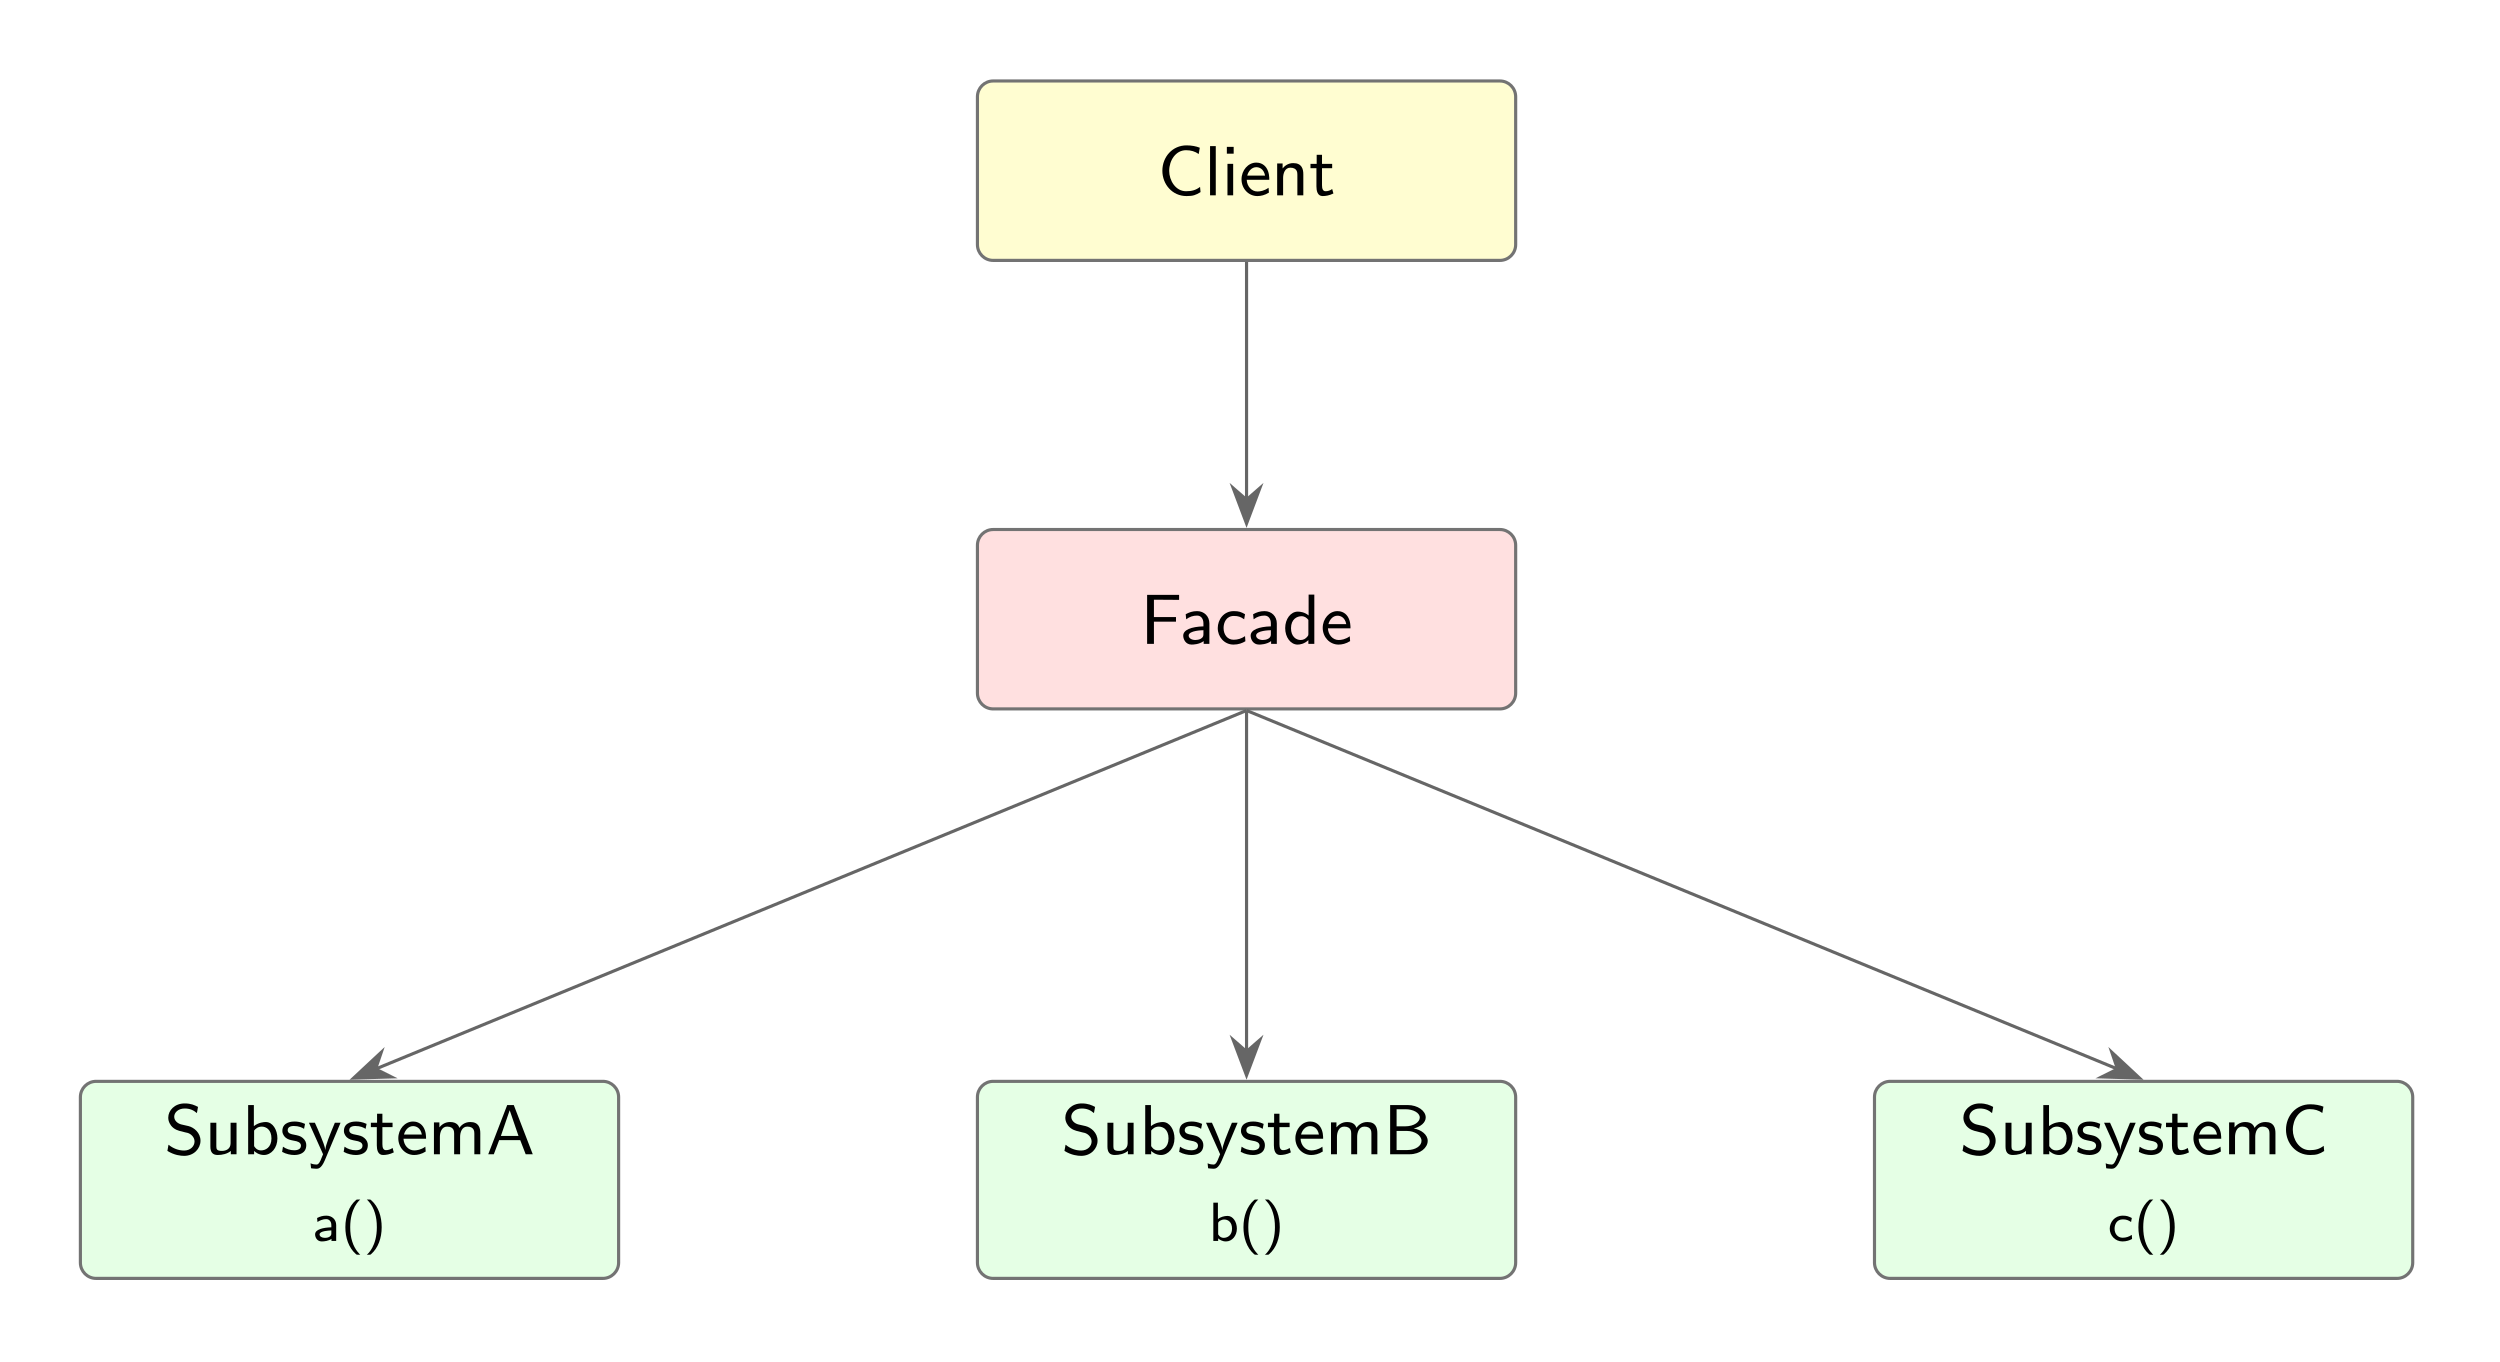
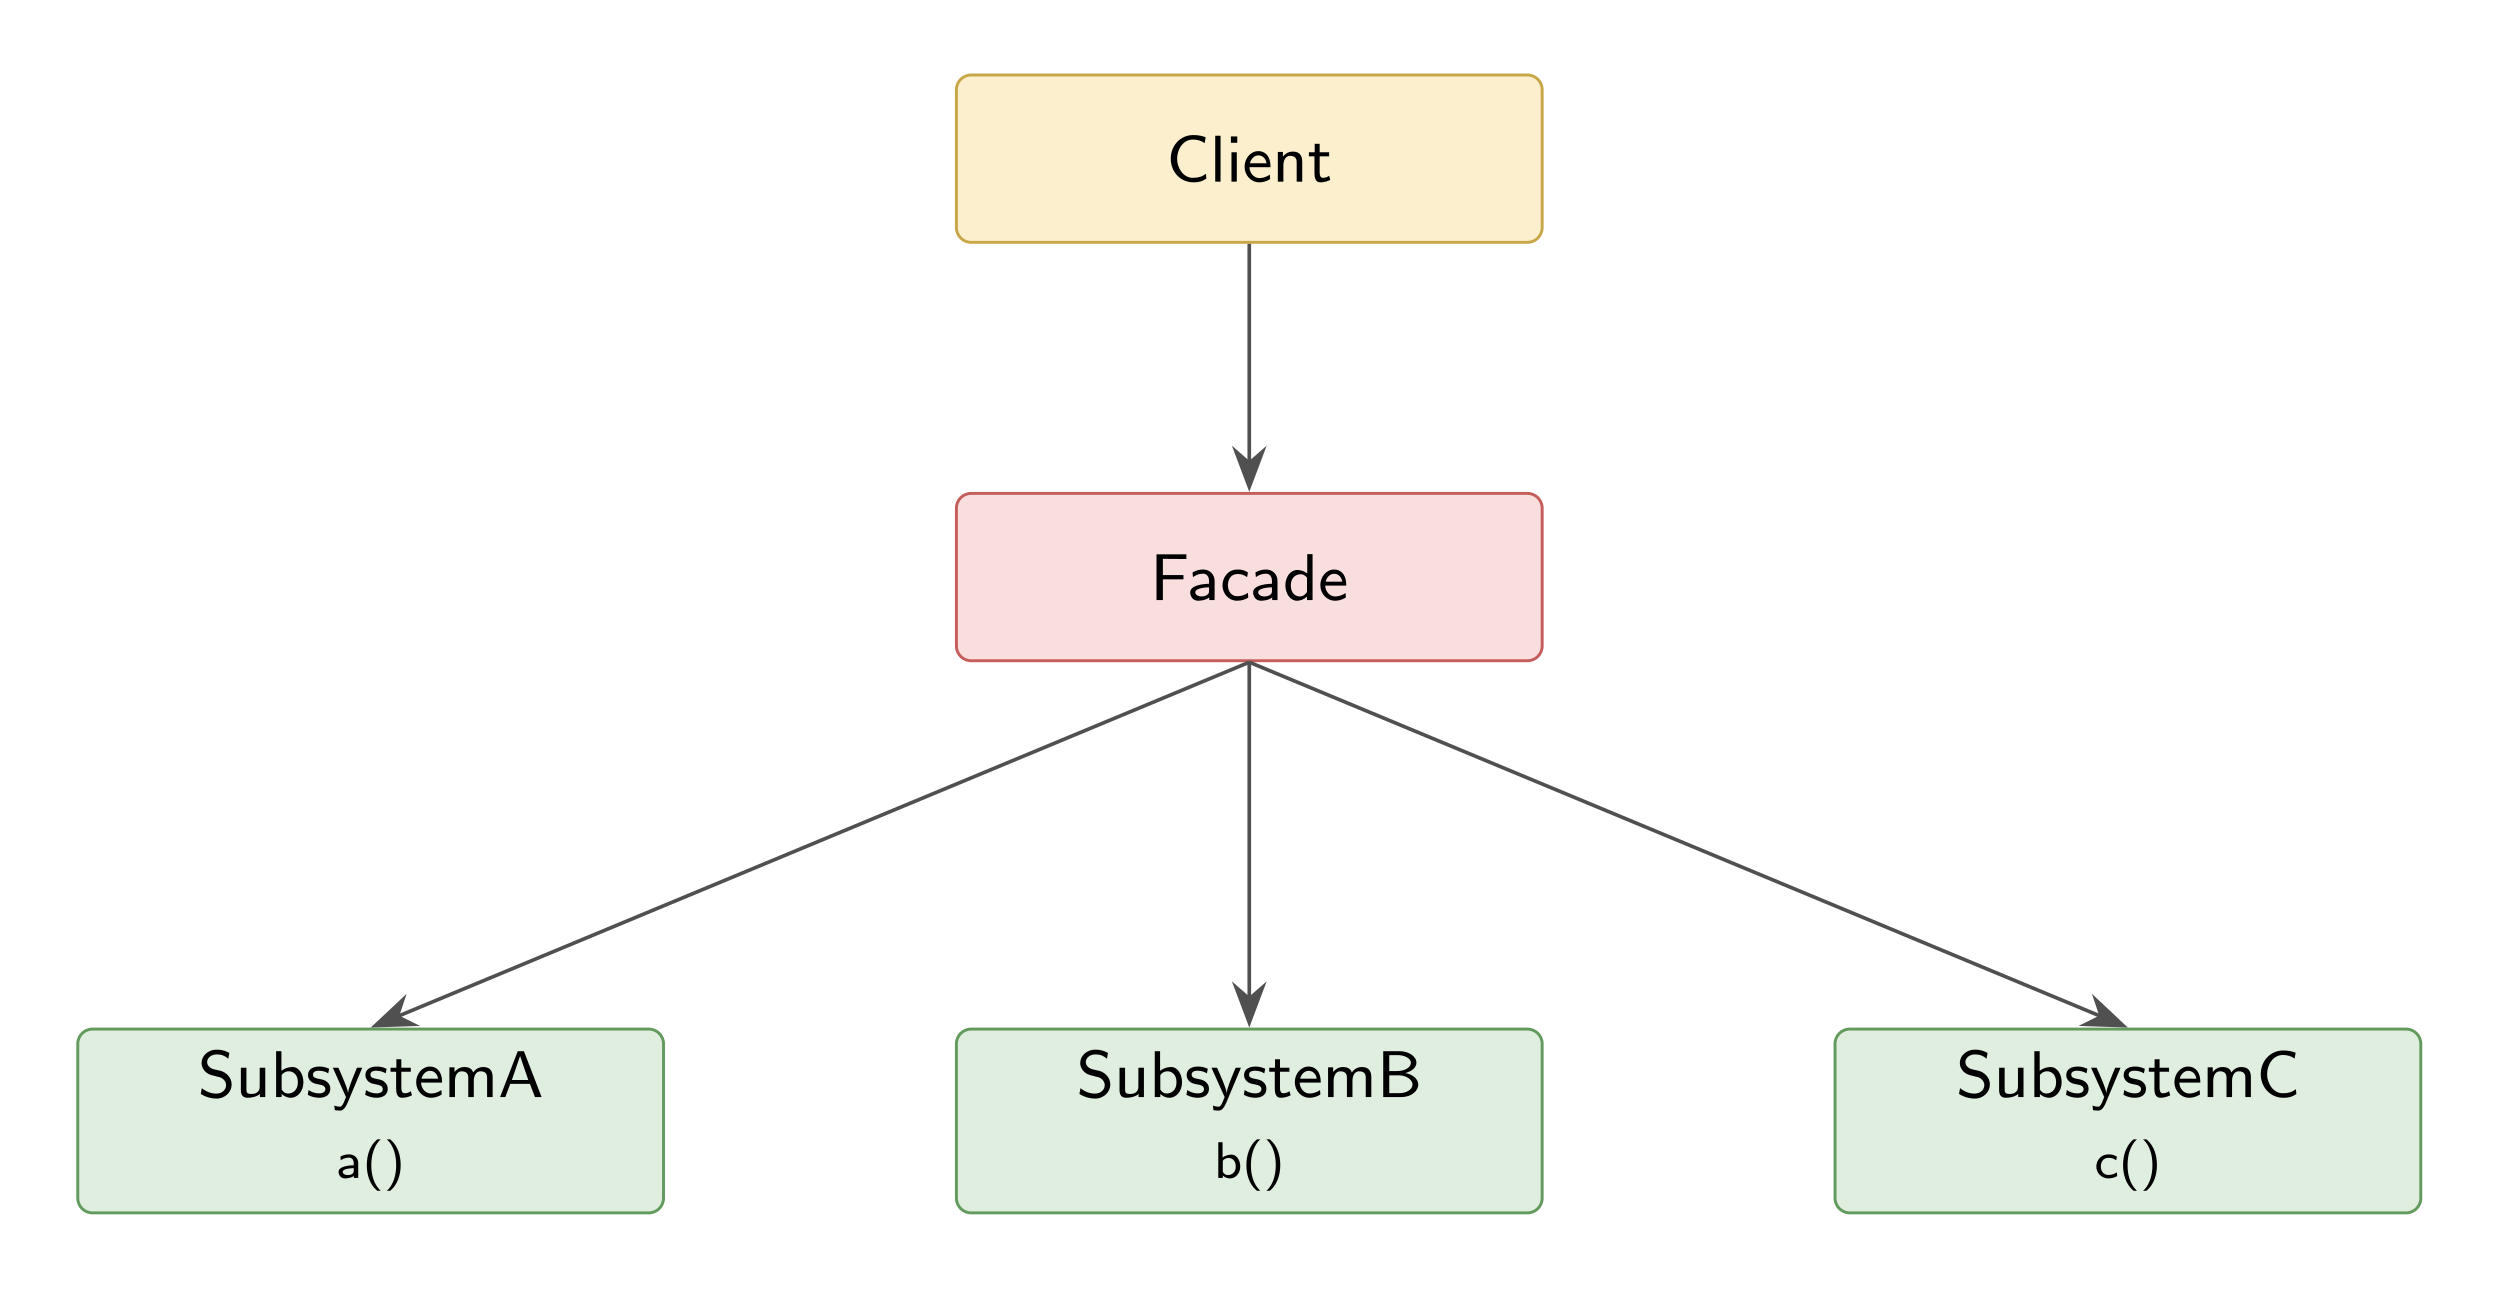
- <svg xmlns="http://www.w3.org/2000/svg" xmlns:xlink="http://www.w3.org/1999/xlink" width="315.127pt" height="171.675pt" viewBox="0 0 315.127 171.675">
+ <svg xmlns="http://www.w3.org/2000/svg" xmlns:xlink="http://www.w3.org/1999/xlink" width="337.804pt" height="174.509pt" viewBox="0 0 337.804 174.509">
  <defs>
    <g>
      <g id="glyph-0-0">
        <path d="M 5.344 -1.062 C 4.812 -0.656 4.312 -0.516 3.578 -0.516 C 2.25 -0.516 1.453 -1.891 1.453 -3.078 C 1.453 -4.406 2.281 -5.688 3.578 -5.688 C 4.188 -5.688 4.734 -5.531 5.172 -5.203 L 5.312 -6 C 4.844 -6.188 4.266 -6.297 3.641 -6.297 C 1.875 -6.297 0.594 -4.859 0.594 -3.094 C 0.594 -1.391 1.844 0.094 3.641 0.094 C 4.469 0.094 4.797 -0.031 5.406 -0.406 Z M 5.344 -1.062 " />
      </g>
      <g id="glyph-0-1">
        <path d="M 1.453 -6.203 L 0.734 -6.203 L 0.734 0 L 1.453 0 Z M 1.453 -6.203 " />
      </g>
      <g id="glyph-0-2">
        <path d="M 1.516 -6.109 L 0.656 -6.109 L 0.656 -5.25 L 1.516 -5.25 Z M 1.453 -3.969 L 0.734 -3.969 L 0.734 0 L 1.453 0 Z M 1.453 -3.969 " />
      </g>
      <g id="glyph-0-3">
        <path d="M 3.812 -1.953 C 3.812 -2.234 3.812 -2.906 3.453 -3.453 C 3.078 -4.016 2.516 -4.125 2.172 -4.125 C 1.141 -4.125 0.312 -3.156 0.312 -2.016 C 0.312 -0.844 1.188 0.094 2.312 0.094 C 2.734 0.094 3.25 -0.016 3.766 -0.344 L 3.719 -0.953 C 3.156 -0.547 2.625 -0.484 2.312 -0.484 C 1.578 -0.484 1 -1.141 0.969 -1.953 Z M 1.031 -2.484 C 1.172 -3.062 1.609 -3.547 2.172 -3.547 C 2.5 -3.547 3.109 -3.391 3.281 -2.484 Z M 1.031 -2.484 " />
      </g>
      <g id="glyph-0-4">
        <path d="M 4.016 -2.656 C 4.016 -3.312 3.828 -4.062 2.75 -4.062 C 2.047 -4.062 1.625 -3.656 1.406 -3.391 L 1.406 -4.016 L 0.719 -4.016 L 0.719 0 L 1.469 0 L 1.469 -2.188 C 1.469 -2.766 1.703 -3.484 2.375 -3.484 C 3.266 -3.484 3.266 -2.844 3.266 -2.594 L 3.266 0 L 4.016 0 Z M 4.016 -2.656 " />
      </g>
      <g id="glyph-0-5">
        <path d="M 1.625 -3.422 L 2.906 -3.422 L 2.906 -3.969 L 1.625 -3.969 L 1.625 -5.109 L 0.953 -5.109 L 0.953 -3.969 L 0.172 -3.969 L 0.172 -3.422 L 0.922 -3.422 L 0.922 -1.125 C 0.922 -0.594 1.047 0.094 1.703 0.094 C 2.094 0.094 2.562 0.016 3.062 -0.234 L 2.906 -0.797 C 2.672 -0.609 2.359 -0.516 2.078 -0.516 C 1.734 -0.516 1.625 -0.828 1.625 -1.281 Z M 1.625 -3.422 " />
      </g>
      <g id="glyph-0-6">
        <path d="M 4.484 -2.797 L 4.484 -3.375 L 1.703 -3.375 L 1.703 -5.562 L 2.016 -5.562 C 2.719 -5.562 3.422 -5.547 4.125 -5.547 L 4.875 -5.547 L 4.875 -6.172 L 0.844 -6.172 L 0.844 0 L 1.703 0 L 1.703 -2.797 Z M 4.484 -2.797 " />
      </g>
      <g id="glyph-0-7">
        <path d="M 3.688 -2.578 C 3.688 -3.469 3.031 -4.125 2.141 -4.125 C 1.562 -4.125 1.141 -3.969 0.703 -3.734 L 0.766 -3.094 C 1.203 -3.422 1.641 -3.562 2.141 -3.562 C 2.641 -3.562 2.938 -3.156 2.938 -2.578 L 2.938 -2.203 C 1.406 -2.156 0.391 -1.766 0.391 -1.031 C 0.391 -0.609 0.672 0.094 1.453 0.094 C 1.625 0.094 2.406 0.078 2.969 -0.344 L 2.969 0 L 3.688 0 Z M 2.938 -1.25 C 2.938 -1.062 2.938 -0.844 2.625 -0.656 C 2.391 -0.516 2.094 -0.484 1.922 -0.484 C 1.469 -0.484 1.078 -0.703 1.078 -1.047 C 1.078 -1.688 2.828 -1.719 2.938 -1.719 Z M 2.938 -1.25 " />
      </g>
      <g id="glyph-0-8">
        <path d="M 3.766 -0.969 C 3.328 -0.672 2.859 -0.516 2.328 -0.516 C 1.562 -0.516 1.062 -1.141 1.062 -2 C 1.062 -2.688 1.406 -3.516 2.359 -3.516 C 2.922 -3.516 3.203 -3.406 3.656 -3.094 L 3.766 -3.734 C 3.266 -4.016 3 -4.125 2.344 -4.125 C 1.078 -4.125 0.328 -3.047 0.328 -1.984 C 0.328 -0.875 1.156 0.094 2.312 0.094 C 2.938 0.094 3.422 -0.094 3.812 -0.328 Z M 3.766 -0.969 " />
      </g>
      <g id="glyph-0-9">
        <path d="M 4 -6.203 L 3.281 -6.203 L 3.281 -3.578 C 2.781 -4 2.203 -4.062 1.922 -4.062 C 1.016 -4.062 0.328 -3.125 0.328 -1.984 C 0.328 -0.828 1.016 0.094 1.891 0.094 C 2.156 0.094 2.719 0.031 3.25 -0.469 L 3.25 0 L 4 0 Z M 3.25 -1.266 C 3.25 -1.094 3.25 -1.078 3.156 -0.953 C 2.906 -0.625 2.609 -0.484 2.281 -0.484 C 1.703 -0.484 1.062 -0.906 1.062 -1.969 C 1.062 -3.125 1.828 -3.484 2.391 -3.484 C 2.797 -3.484 3.078 -3.25 3.25 -3.016 Z M 3.25 -1.266 " />
      </g>
      <g id="glyph-0-10">
        <path d="M 2.188 -3.75 C 1.719 -3.859 1.266 -4.219 1.266 -4.734 C 1.266 -5.25 1.766 -5.766 2.578 -5.766 C 3.219 -5.766 3.672 -5.578 4.125 -5.188 L 4.266 -5.969 C 3.828 -6.188 3.391 -6.406 2.578 -6.406 C 1.312 -6.406 0.516 -5.516 0.516 -4.625 C 0.516 -4.391 0.547 -4.047 0.859 -3.625 C 1.266 -3.094 1.844 -2.953 2.219 -2.875 C 2.344 -2.828 2.891 -2.703 2.969 -2.688 C 3.375 -2.562 3.828 -2.156 3.828 -1.609 C 3.828 -1.016 3.312 -0.469 2.516 -0.469 C 1.797 -0.469 1.125 -0.734 0.547 -1.203 L 0.406 -0.422 C 1.281 0.125 2.094 0.203 2.516 0.203 C 3.75 0.203 4.578 -0.719 4.578 -1.703 C 4.578 -2.719 3.75 -3.375 3.078 -3.547 Z M 2.188 -3.75 " />
      </g>
      <g id="glyph-0-11">
        <path d="M 4.016 -3.969 L 3.266 -3.969 L 3.266 -1.391 C 3.266 -0.672 2.703 -0.422 2.172 -0.422 C 1.531 -0.422 1.469 -0.641 1.469 -1.016 L 1.469 -3.969 L 0.719 -3.969 L 0.719 -0.969 C 0.719 -0.219 1.031 0.094 1.656 0.094 C 2.188 0.094 2.875 -0.047 3.297 -0.422 L 3.297 0 L 4.016 0 Z M 4.016 -3.969 " />
      </g>
      <g id="glyph-0-12">
        <path d="M 1.453 -6.203 L 0.734 -6.203 L 0.734 0 L 1.484 0 L 1.484 -0.422 C 1.594 -0.297 2.062 0.094 2.719 0.094 C 3.641 0.094 4.422 -0.797 4.422 -2 C 4.422 -3.078 3.828 -4.062 2.953 -4.062 C 2.703 -4.062 2.062 -4.016 1.453 -3.547 Z M 1.484 -2.984 C 1.625 -3.172 1.938 -3.484 2.453 -3.484 C 2.984 -3.484 3.672 -3.109 3.672 -2 C 3.672 -0.844 2.906 -0.484 2.359 -0.484 C 1.781 -0.484 1.531 -0.953 1.484 -1.031 Z M 1.484 -2.984 " />
      </g>
      <g id="glyph-0-13">
        <path d="M 3.156 -3.828 C 2.594 -4.078 2.188 -4.125 1.828 -4.125 C 1.625 -4.125 0.297 -4.125 0.297 -2.938 C 0.297 -2.516 0.562 -2.25 0.656 -2.141 C 1 -1.844 1.234 -1.812 1.844 -1.688 C 2.125 -1.641 2.641 -1.531 2.641 -1.078 C 2.641 -0.5 1.906 -0.5 1.797 -0.5 C 1.266 -0.5 0.766 -0.672 0.375 -0.953 L 0.266 -0.297 C 0.797 -0.016 1.344 0.094 1.797 0.094 C 2.375 0.094 3.312 -0.094 3.312 -1.156 C 3.312 -1.469 3.188 -1.781 2.875 -2.047 C 2.562 -2.312 2.297 -2.359 1.75 -2.469 C 1.422 -2.531 0.969 -2.609 0.969 -3.031 C 0.969 -3.562 1.609 -3.562 1.75 -3.562 C 2.391 -3.562 2.781 -3.359 3.031 -3.203 Z M 3.156 -3.828 " />
      </g>
      <g id="glyph-0-14">
        <path d="M 4.109 -3.969 L 3.391 -3.969 C 2.719 -2.344 2.219 -1.156 2.188 -0.531 C 2.156 -0.938 1.781 -1.859 1.672 -2.125 C 1.312 -3.031 1.156 -3.328 0.875 -3.969 L 0.125 -3.969 L 1.906 0 L 1.578 0.797 C 1.344 1.297 1.188 1.297 1.047 1.297 C 0.906 1.297 0.594 1.266 0.328 1.141 L 0.391 1.766 C 0.406 1.766 0.734 1.828 1.047 1.828 C 1.281 1.828 1.672 1.828 2.125 0.766 Z M 4.109 -3.969 " />
      </g>
      <g id="glyph-0-15">
        <path d="M 6.562 -2.656 C 6.562 -3.312 6.375 -4.062 5.297 -4.062 C 4.547 -4.062 4.125 -3.609 3.922 -3.328 C 3.859 -3.516 3.672 -4.062 2.75 -4.062 C 2.047 -4.062 1.625 -3.656 1.406 -3.391 L 1.406 -4.016 L 0.719 -4.016 L 0.719 0 L 1.469 0 L 1.469 -2.188 C 1.469 -2.766 1.703 -3.484 2.375 -3.484 C 3.266 -3.484 3.266 -2.844 3.266 -2.594 L 3.266 0 L 4.016 0 L 4.016 -2.188 C 4.016 -2.766 4.25 -3.484 4.922 -3.484 C 5.812 -3.484 5.812 -2.844 5.812 -2.594 L 5.812 0 L 6.562 0 Z M 6.562 -2.656 " />
      </g>
      <g id="glyph-0-16">
        <path d="M 3.484 -6.203 L 2.656 -6.203 L 0.266 0 L 0.969 0 L 1.641 -1.781 L 4.297 -1.781 L 4.984 0 L 5.875 0 Z M 2.969 -5.547 L 4.078 -2.312 L 1.859 -2.312 Z M 2.969 -5.547 " />
      </g>
      <g id="glyph-0-17">
        <path d="M 0.875 -6.203 L 0.875 0 L 3.328 0 C 4.672 0 5.609 -0.828 5.609 -1.688 C 5.609 -2.469 4.797 -3.094 3.844 -3.25 C 4.734 -3.469 5.359 -4 5.359 -4.641 C 5.359 -5.469 4.359 -6.203 3.078 -6.203 Z M 1.688 -3.516 L 1.688 -5.672 L 2.828 -5.672 C 3.734 -5.672 4.609 -5.25 4.609 -4.625 C 4.609 -4.109 3.969 -3.516 2.719 -3.516 Z M 1.688 -0.531 L 1.688 -2.938 L 3 -2.938 C 3.938 -2.938 4.828 -2.391 4.828 -1.688 C 4.828 -1.047 4.062 -0.531 3.062 -0.531 Z M 1.688 -0.531 " />
      </g>
      <g id="glyph-1-0">
        <path d="M 2.969 -2 C 2.969 -2.719 2.422 -3.188 1.734 -3.188 C 1.297 -3.188 0.953 -3.094 0.562 -2.891 L 0.609 -2.391 C 0.844 -2.531 1.188 -2.75 1.734 -2.75 C 2.031 -2.75 2.359 -2.516 2.359 -2 L 2.359 -1.719 C 1.328 -1.688 0.312 -1.469 0.312 -0.828 C 0.312 -0.469 0.547 0.062 1.156 0.062 C 1.453 0.062 2.016 0 2.375 -0.266 L 2.375 0 L 2.969 0 Z M 2.359 -0.984 C 2.359 -0.844 2.359 -0.672 2.109 -0.516 C 1.891 -0.391 1.625 -0.391 1.547 -0.391 C 1.156 -0.391 0.875 -0.562 0.875 -0.828 C 0.875 -1.266 2.047 -1.312 2.359 -1.328 Z M 2.359 -0.984 " />
      </g>
      <g id="glyph-1-1">
        <path d="M 2.125 -5.219 C 2 -5.219 1.984 -5.219 1.906 -5.141 C 1.031 -4.375 0.578 -3.141 0.578 -1.734 C 0.578 -0.422 0.984 0.844 1.891 1.641 C 1.984 1.734 2 1.734 2.125 1.734 L 2.453 1.734 C 2.438 1.719 1.766 1.141 1.438 0.062 C 1.266 -0.484 1.188 -1.047 1.188 -1.734 C 1.188 -4.141 2.312 -5.094 2.453 -5.219 Z M 2.125 -5.219 " />
      </g>
      <g id="glyph-1-2">
        <path d="M 0.75 1.734 C 0.859 1.734 0.875 1.734 0.953 1.656 C 1.828 0.891 2.281 -0.344 2.281 -1.734 C 2.281 -3.047 1.891 -4.312 0.969 -5.125 C 0.875 -5.219 0.859 -5.219 0.75 -5.219 L 0.406 -5.219 C 0.438 -5.203 1.109 -4.625 1.422 -3.547 C 1.594 -3 1.672 -2.422 1.672 -1.734 C 1.672 0.672 0.547 1.625 0.406 1.734 Z M 0.75 1.734 " />
      </g>
      <g id="glyph-1-3">
        <path d="M 1.172 -4.828 L 0.594 -4.828 L 0.594 0 L 1.203 0 L 1.203 -0.328 C 1.344 -0.188 1.688 0.062 2.188 0.062 C 2.953 0.062 3.562 -0.641 3.562 -1.547 C 3.562 -2.391 3.078 -3.156 2.391 -3.156 C 1.953 -3.156 1.516 -3.016 1.172 -2.766 Z M 1.203 -2.188 C 1.203 -2.297 1.203 -2.391 1.438 -2.547 C 1.547 -2.609 1.734 -2.703 1.969 -2.703 C 2.438 -2.703 2.953 -2.391 2.953 -1.547 C 2.953 -0.703 2.375 -0.391 1.891 -0.391 C 1.641 -0.391 1.391 -0.5 1.203 -0.828 Z M 1.203 -2.188 " />
      </g>
      <g id="glyph-1-4">
        <path d="M 3.031 -0.766 C 2.672 -0.531 2.297 -0.406 1.875 -0.406 C 1.234 -0.406 0.859 -0.922 0.859 -1.547 C 0.859 -2.094 1.141 -2.719 1.891 -2.719 C 2.359 -2.719 2.594 -2.609 2.938 -2.391 L 3.031 -2.891 C 2.609 -3.094 2.438 -3.188 1.891 -3.188 C 0.844 -3.188 0.25 -2.344 0.25 -1.547 C 0.25 -0.703 0.922 0.062 1.859 0.062 C 2.344 0.062 2.766 -0.078 3.062 -0.25 Z M 3.031 -0.766 " />
      </g>
    </g>
  </defs>
-   <path fill-rule="nonzero" fill="rgb(100%, 99.081%, 82.001%)" fill-opacity="1" stroke-width="0.399" stroke-linecap="butt" stroke-linejoin="miter" stroke="rgb(45%, 45%, 45%)" stroke-opacity="1" stroke-miterlimit="10" d="M 32.023 82.207 L -32.025 82.207 C -33.125 82.207 -34.015 81.314 -34.015 80.213 L -34.015 61.521 C -34.015 60.42 -33.125 59.527 -32.025 59.527 L 32.023 59.527 C 33.124 59.527 34.017 60.42 34.017 61.521 L 34.017 80.213 C 34.017 81.314 33.124 82.207 32.023 82.207 Z M 32.023 82.207 " transform="matrix(0.997237, 0, 0, -0.997237, 157.1277, 92.18691)" />
+   <path fill-rule="nonzero" fill="rgb(98.43%, 93.726%, 80.391%)" fill-opacity="1" stroke-width="0.399" stroke-linecap="butt" stroke-linejoin="miter" stroke="rgb(78.432%, 65.489%, 28.235%)" stroke-opacity="1" stroke-miterlimit="10" d="M 37.692 85.04 L -37.691 85.04 C -38.792 85.04 -39.685 84.147 -39.685 83.05 L -39.685 64.357 C -39.685 63.256 -38.792 62.363 -37.691 62.363 L 37.692 62.363 C 38.793 62.363 39.686 63.256 39.686 64.357 L 39.686 83.05 C 39.686 84.147 38.793 85.04 37.692 85.04 Z M 37.692 85.04 " transform="matrix(0.997194, 0, 0, -0.997194, 168.8043, 94.93389)" />
  <g fill="rgb(0%, 0%, 0%)" fill-opacity="1">
-     <use xlink:href="#glyph-0-0" x="145.924" y="24.621" />
-     <use xlink:href="#glyph-0-1" x="151.795" y="24.621" />
-     <use xlink:href="#glyph-0-2" x="153.989" y="24.621" />
-     <use xlink:href="#glyph-0-3" x="156.183" y="24.621" />
-     <use xlink:href="#glyph-0-4" x="160.268" y="24.621" />
-     <use xlink:href="#glyph-0-5" x="165.015" y="24.621" />
+     <use xlink:href="#glyph-0-0" x="157.6" y="24.544" />
+     <use xlink:href="#glyph-0-1" x="163.471" y="24.544" />
+     <use xlink:href="#glyph-0-2" x="165.665" y="24.544" />
+     <use xlink:href="#glyph-0-3" x="167.859" y="24.544" />
+     <use xlink:href="#glyph-0-4" x="171.943" y="24.544" />
+     <use xlink:href="#glyph-0-5" x="176.69" y="24.544" />
  </g>
-   <path fill-rule="nonzero" fill="rgb(100%, 87.999%, 87.999%)" fill-opacity="1" stroke-width="0.399" stroke-linecap="butt" stroke-linejoin="miter" stroke="rgb(45%, 45%, 45%)" stroke-opacity="1" stroke-miterlimit="10" d="M 32.023 25.511 L -32.025 25.511 C -33.125 25.511 -34.015 24.618 -34.015 23.521 L -34.015 4.829 C -34.015 3.728 -33.125 2.835 -32.025 2.835 L 32.023 2.835 C 33.124 2.835 34.017 3.728 34.017 4.829 L 34.017 23.521 C 34.017 24.618 33.124 25.511 32.023 25.511 Z M 32.023 25.511 " transform="matrix(0.997237, 0, 0, -0.997237, 157.1277, 92.18691)" />
+   <path fill-rule="nonzero" fill="rgb(97.646%, 87.057%, 87.057%)" fill-opacity="1" stroke-width="0.399" stroke-linecap="butt" stroke-linejoin="miter" stroke="rgb(77.254%, 36.472%, 36.472%)" stroke-opacity="1" stroke-miterlimit="10" d="M 37.692 28.345 L -37.691 28.345 C -38.792 28.345 -39.685 27.456 -39.685 26.355 L -39.685 7.662 C -39.685 6.562 -38.792 5.669 -37.691 5.669 L 37.692 5.669 C 38.793 5.669 39.686 6.562 39.686 7.662 L 39.686 26.355 C 39.686 27.456 38.793 28.345 37.692 28.345 Z M 37.692 28.345 " transform="matrix(0.997194, 0, 0, -0.997194, 168.8043, 94.93389)" />
  <g fill="rgb(0%, 0%, 0%)" fill-opacity="1">
-     <use xlink:href="#glyph-0-6" x="143.751" y="81.157" />
+     <use xlink:href="#glyph-0-6" x="155.427" y="81.078" />
  </g>
  <g fill="rgb(0%, 0%, 0%)" fill-opacity="1">
-     <use xlink:href="#glyph-0-7" x="148.755" y="81.157" />
-     <use xlink:href="#glyph-0-8" x="153.171" y="81.157" />
-     <use xlink:href="#glyph-0-7" x="157.255" y="81.157" />
-     <use xlink:href="#glyph-0-9" x="161.671" y="81.157" />
-     <use xlink:href="#glyph-0-3" x="166.418" y="81.157" />
-   </g>
-   <path fill-rule="nonzero" fill="rgb(89.999%, 100%, 89.999%)" fill-opacity="1" stroke-width="0.399" stroke-linecap="butt" stroke-linejoin="miter" stroke="rgb(45%, 45%, 45%)" stroke-opacity="1" stroke-miterlimit="10" d="M -81.364 -44.24 L -145.412 -44.24 C -146.513 -44.24 -147.402 -45.133 -147.402 -46.234 L -147.402 -67.155 C -147.402 -68.256 -146.513 -69.149 -145.412 -69.149 L -81.364 -69.149 C -80.264 -69.149 -79.37 -68.256 -79.37 -67.155 L -79.37 -46.234 C -79.37 -45.133 -80.264 -44.24 -81.364 -44.24 Z M -81.364 -44.24 " transform="matrix(0.997237, 0, 0, -0.997237, 157.1277, 92.18691)" />
-   <g fill="rgb(0%, 0%, 0%)" fill-opacity="1">
-     <use xlink:href="#glyph-0-10" x="20.694" y="145.494" />
-     <use xlink:href="#glyph-0-11" x="25.799" y="145.494" />
-     <use xlink:href="#glyph-0-12" x="30.546" y="145.494" />
-     <use xlink:href="#glyph-0-13" x="35.294" y="145.494" />
-     <use xlink:href="#glyph-0-14" x="38.817" y="145.494" />
-     <use xlink:href="#glyph-0-13" x="43.053" y="145.494" />
-     <use xlink:href="#glyph-0-5" x="46.576" y="145.494" />
-     <use xlink:href="#glyph-0-3" x="49.894" y="145.494" />
-     <use xlink:href="#glyph-0-15" x="53.979" y="145.494" />
-     <use xlink:href="#glyph-0-16" x="61.278" y="145.494" />
+     <use xlink:href="#glyph-0-7" x="160.431" y="81.078" />
  </g>
  <g fill="rgb(0%, 0%, 0%)" fill-opacity="1">
-     <use xlink:href="#glyph-1-0" x="39.407" y="156.423" />
-     <use xlink:href="#glyph-1-1" x="42.956" y="156.423" />
-     <use xlink:href="#glyph-1-2" x="45.83" y="156.423" />
-   </g>
-   <path fill-rule="nonzero" fill="rgb(89.999%, 100%, 89.999%)" fill-opacity="1" stroke-width="0.399" stroke-linecap="butt" stroke-linejoin="miter" stroke="rgb(45%, 45%, 45%)" stroke-opacity="1" stroke-miterlimit="10" d="M 32.023 -44.24 L -32.025 -44.24 C -33.125 -44.24 -34.015 -45.133 -34.015 -46.234 L -34.015 -67.155 C -34.015 -68.256 -33.125 -69.149 -32.025 -69.149 L 32.023 -69.149 C 33.124 -69.149 34.017 -68.256 34.017 -67.155 L 34.017 -46.234 C 34.017 -45.133 33.124 -44.24 32.023 -44.24 Z M 32.023 -44.24 " transform="matrix(0.997237, 0, 0, -0.997237, 157.1277, 92.18691)" />
-   <g fill="rgb(0%, 0%, 0%)" fill-opacity="1">
-     <use xlink:href="#glyph-0-10" x="133.769" y="145.494" />
-     <use xlink:href="#glyph-0-11" x="138.875" y="145.494" />
-     <use xlink:href="#glyph-0-12" x="143.622" y="145.494" />
-     <use xlink:href="#glyph-0-13" x="148.369" y="145.494" />
-     <use xlink:href="#glyph-0-14" x="151.892" y="145.494" />
-     <use xlink:href="#glyph-0-13" x="156.129" y="145.494" />
-     <use xlink:href="#glyph-0-5" x="159.652" y="145.494" />
-     <use xlink:href="#glyph-0-3" x="162.97" y="145.494" />
-     <use xlink:href="#glyph-0-15" x="167.055" y="145.494" />
-     <use xlink:href="#glyph-0-17" x="174.354" y="145.494" />
+     <use xlink:href="#glyph-0-8" x="164.855" y="81.078" />
  </g>
  <g fill="rgb(0%, 0%, 0%)" fill-opacity="1">
-     <use xlink:href="#glyph-1-3" x="152.347" y="156.423" />
-     <use xlink:href="#glyph-1-1" x="156.162" y="156.423" />
-     <use xlink:href="#glyph-1-2" x="159.036" y="156.423" />
-   </g>
-   <path fill-rule="nonzero" fill="rgb(89.999%, 100%, 89.999%)" fill-opacity="1" stroke-width="0.399" stroke-linecap="butt" stroke-linejoin="miter" stroke="rgb(45%, 45%, 45%)" stroke-opacity="1" stroke-miterlimit="10" d="M 145.411 -44.24 L 81.363 -44.24 C 80.262 -44.24 79.373 -45.133 79.373 -46.234 L 79.373 -67.155 C 79.373 -68.256 80.262 -69.149 81.363 -69.149 L 145.411 -69.149 C 146.511 -69.149 147.405 -68.256 147.405 -67.155 L 147.405 -46.234 C 147.405 -45.133 146.511 -44.24 145.411 -44.24 Z M 145.411 -44.24 " transform="matrix(0.997237, 0, 0, -0.997237, 157.1277, 92.18691)" />
-   <g fill="rgb(0%, 0%, 0%)" fill-opacity="1">
-     <use xlink:href="#glyph-0-10" x="246.974" y="145.494" />
-     <use xlink:href="#glyph-0-11" x="252.079" y="145.494" />
-     <use xlink:href="#glyph-0-12" x="256.827" y="145.494" />
-     <use xlink:href="#glyph-0-13" x="261.574" y="145.494" />
-     <use xlink:href="#glyph-0-14" x="265.097" y="145.494" />
-     <use xlink:href="#glyph-0-13" x="269.333" y="145.494" />
-     <use xlink:href="#glyph-0-5" x="272.856" y="145.494" />
-     <use xlink:href="#glyph-0-3" x="276.174" y="145.494" />
-     <use xlink:href="#glyph-0-15" x="280.259" y="145.494" />
-     <use xlink:href="#glyph-0-0" x="287.558" y="145.494" />
+     <use xlink:href="#glyph-0-7" x="168.931" y="81.078" />
  </g>
  <g fill="rgb(0%, 0%, 0%)" fill-opacity="1">
-     <use xlink:href="#glyph-1-4" x="265.685" y="156.423" />
-     <use xlink:href="#glyph-1-1" x="268.969" y="156.423" />
-     <use xlink:href="#glyph-1-2" x="271.843" y="156.423" />
+     <use xlink:href="#glyph-0-9" x="173.355" y="81.078" />
  </g>
-   <path fill="none" stroke-width="0.399" stroke-linecap="butt" stroke-linejoin="miter" stroke="rgb(39.999%, 39.999%, 39.999%)" stroke-opacity="1" stroke-miterlimit="10" d="M 0.001 59.327 L 0.001 29.374 " transform="matrix(0.997237, 0, 0, -0.997237, 157.1277, 92.18691)" />
-   <path fill-rule="nonzero" fill="rgb(39.999%, 39.999%, 39.999%)" fill-opacity="1" stroke-width="0.399" stroke-linecap="butt" stroke-linejoin="miter" stroke="rgb(39.999%, 39.999%, 39.999%)" stroke-opacity="1" stroke-miterlimit="10" d="M 5.102 0.001 L 0.644 1.678 L 2.105 0.001 L 0.644 -1.679 Z M 5.102 0.001 " transform="matrix(0, 0.997237, 0.997237, 0, 157.1277, 60.8929)" />
-   <path fill="none" stroke-width="0.399" stroke-linecap="butt" stroke-linejoin="miter" stroke="rgb(39.999%, 39.999%, 39.999%)" stroke-opacity="1" stroke-miterlimit="10" d="M 0.001 2.636 L -110.002 -42.646 " transform="matrix(0.997237, 0, 0, -0.997237, 157.1277, 92.18691)" />
-   <path fill-rule="nonzero" fill="rgb(39.999%, 39.999%, 39.999%)" fill-opacity="1" stroke-width="0.399" stroke-linecap="butt" stroke-linejoin="miter" stroke="rgb(39.999%, 39.999%, 39.999%)" stroke-opacity="1" stroke-miterlimit="10" d="M 5.101 0 L 0.644 1.678 L 2.106 0 L 0.644 -1.677 Z M 5.101 0 " transform="matrix(-0.922115, 0.379578, 0.379578, 0.922115, 49.28149, 133.9542)" />
-   <path fill="none" stroke-width="0.399" stroke-linecap="butt" stroke-linejoin="miter" stroke="rgb(39.999%, 39.999%, 39.999%)" stroke-opacity="1" stroke-miterlimit="10" d="M 0.001 2.636 L 0.001 -40.378 " transform="matrix(0.997237, 0, 0, -0.997237, 157.1277, 92.18691)" />
-   <path fill-rule="nonzero" fill="rgb(39.999%, 39.999%, 39.999%)" fill-opacity="1" stroke-width="0.399" stroke-linecap="butt" stroke-linejoin="miter" stroke="rgb(39.999%, 39.999%, 39.999%)" stroke-opacity="1" stroke-miterlimit="10" d="M 5.101 0.001 L 0.643 1.678 L 2.108 0.001 L 0.643 -1.679 Z M 5.101 0.001 " transform="matrix(0, 0.997237, 0.997237, 0, 157.1277, 130.4525)" />
-   <path fill="none" stroke-width="0.399" stroke-linecap="butt" stroke-linejoin="miter" stroke="rgb(39.999%, 39.999%, 39.999%)" stroke-opacity="1" stroke-miterlimit="10" d="M 0.001 2.636 L 110 -42.646 " transform="matrix(0.997237, 0, 0, -0.997237, 157.1277, 92.18691)" />
-   <path fill-rule="nonzero" fill="rgb(39.999%, 39.999%, 39.999%)" fill-opacity="1" stroke-width="0.399" stroke-linecap="butt" stroke-linejoin="miter" stroke="rgb(39.999%, 39.999%, 39.999%)" stroke-opacity="1" stroke-miterlimit="10" d="M 5.103 0.001 L 0.643 1.676 L 2.108 0 L 0.643 -1.679 Z M 5.103 0.001 " transform="matrix(0.922115, 0.379578, 0.379578, -0.922115, 264.9739, 133.9542)" />
+   <g fill="rgb(0%, 0%, 0%)" fill-opacity="1">
+     <use xlink:href="#glyph-0-3" x="178.093" y="81.078" />
+   </g>
+   <path fill-rule="nonzero" fill="rgb(87.45%, 93.332%, 87.057%)" fill-opacity="1" stroke-width="0.399" stroke-linecap="butt" stroke-linejoin="miter" stroke="rgb(38.823%, 60.393%, 36.472%)" stroke-opacity="1" stroke-miterlimit="10" d="M -81.365 -44.241 L -156.748 -44.241 C -157.849 -44.241 -158.742 -45.134 -158.742 -46.231 L -158.742 -67.153 C -158.742 -68.254 -157.849 -69.147 -156.748 -69.147 L -81.365 -69.147 C -80.264 -69.147 -79.371 -68.254 -79.371 -67.153 L -79.371 -46.231 C -79.371 -45.134 -80.264 -44.241 -81.365 -44.241 Z M -81.365 -44.241 " transform="matrix(0.997194, 0, 0, -0.997194, 168.8043, 94.93389)" />
+   <g fill="rgb(0%, 0%, 0%)" fill-opacity="1">
+     <use xlink:href="#glyph-0-10" x="26.722" y="148.239" />
+     <use xlink:href="#glyph-0-11" x="31.827" y="148.239" />
+     <use xlink:href="#glyph-0-12" x="36.574" y="148.239" />
+     <use xlink:href="#glyph-0-13" x="41.321" y="148.239" />
+     <use xlink:href="#glyph-0-14" x="44.844" y="148.239" />
+     <use xlink:href="#glyph-0-13" x="49.081" y="148.239" />
+     <use xlink:href="#glyph-0-5" x="52.603" y="148.239" />
+     <use xlink:href="#glyph-0-3" x="55.921" y="148.239" />
+     <use xlink:href="#glyph-0-15" x="60.006" y="148.239" />
+     <use xlink:href="#glyph-0-16" x="67.305" y="148.239" />
+   </g>
+   <g fill="rgb(0%, 0%, 0%)" fill-opacity="1">
+     <use xlink:href="#glyph-1-0" x="45.435" y="159.167" />
+     <use xlink:href="#glyph-1-1" x="48.985" y="159.167" />
+     <use xlink:href="#glyph-1-2" x="51.858" y="159.167" />
+   </g>
+   <path fill-rule="nonzero" fill="rgb(87.45%, 93.332%, 87.057%)" fill-opacity="1" stroke-width="0.399" stroke-linecap="butt" stroke-linejoin="miter" stroke="rgb(38.823%, 60.393%, 36.472%)" stroke-opacity="1" stroke-miterlimit="10" d="M 37.692 -44.241 L -37.691 -44.241 C -38.792 -44.241 -39.685 -45.134 -39.685 -46.231 L -39.685 -67.153 C -39.685 -68.254 -38.792 -69.147 -37.691 -69.147 L 37.692 -69.147 C 38.793 -69.147 39.686 -68.254 39.686 -67.153 L 39.686 -46.231 C 39.686 -45.134 38.793 -44.241 37.692 -44.241 Z M 37.692 -44.241 " transform="matrix(0.997194, 0, 0, -0.997194, 168.8043, 94.93389)" />
+   <g fill="rgb(0%, 0%, 0%)" fill-opacity="1">
+     <use xlink:href="#glyph-0-10" x="145.447" y="148.239" />
+     <use xlink:href="#glyph-0-11" x="150.552" y="148.239" />
+     <use xlink:href="#glyph-0-12" x="155.299" y="148.239" />
+     <use xlink:href="#glyph-0-13" x="160.046" y="148.239" />
+     <use xlink:href="#glyph-0-14" x="163.569" y="148.239" />
+     <use xlink:href="#glyph-0-13" x="167.805" y="148.239" />
+     <use xlink:href="#glyph-0-5" x="171.328" y="148.239" />
+     <use xlink:href="#glyph-0-3" x="174.646" y="148.239" />
+     <use xlink:href="#glyph-0-15" x="178.731" y="148.239" />
+     <use xlink:href="#glyph-0-17" x="186.03" y="148.239" />
+   </g>
+   <g fill="rgb(0%, 0%, 0%)" fill-opacity="1">
+     <use xlink:href="#glyph-1-3" x="164.023" y="159.167" />
+     <use xlink:href="#glyph-1-1" x="167.838" y="159.167" />
+     <use xlink:href="#glyph-1-2" x="170.711" y="159.167" />
+   </g>
+   <path fill-rule="nonzero" fill="rgb(87.45%, 93.332%, 87.057%)" fill-opacity="1" stroke-width="0.399" stroke-linecap="butt" stroke-linejoin="miter" stroke="rgb(38.823%, 60.393%, 36.472%)" stroke-opacity="1" stroke-miterlimit="10" d="M 156.749 -44.241 L 81.365 -44.241 C 80.265 -44.241 79.372 -45.134 79.372 -46.231 L 79.372 -67.153 C 79.372 -68.254 80.265 -69.147 81.365 -69.147 L 156.749 -69.147 C 157.85 -69.147 158.743 -68.254 158.743 -67.153 L 158.743 -46.231 C 158.743 -45.134 157.85 -44.241 156.749 -44.241 Z M 156.749 -44.241 " transform="matrix(0.997194, 0, 0, -0.997194, 168.8043, 94.93389)" />
+   <g fill="rgb(0%, 0%, 0%)" fill-opacity="1">
+     <use xlink:href="#glyph-0-10" x="264.299" y="148.239" />
+     <use xlink:href="#glyph-0-11" x="269.404" y="148.239" />
+     <use xlink:href="#glyph-0-12" x="274.151" y="148.239" />
+     <use xlink:href="#glyph-0-13" x="278.898" y="148.239" />
+     <use xlink:href="#glyph-0-14" x="282.421" y="148.239" />
+     <use xlink:href="#glyph-0-13" x="286.657" y="148.239" />
+     <use xlink:href="#glyph-0-5" x="290.18" y="148.239" />
+     <use xlink:href="#glyph-0-3" x="293.498" y="148.239" />
+     <use xlink:href="#glyph-0-15" x="297.582" y="148.239" />
+     <use xlink:href="#glyph-0-0" x="304.881" y="148.239" />
+   </g>
+   <g fill="rgb(0%, 0%, 0%)" fill-opacity="1">
+     <use xlink:href="#glyph-1-4" x="283.01" y="159.167" />
+     <use xlink:href="#glyph-1-1" x="286.294" y="159.167" />
+     <use xlink:href="#glyph-1-2" x="289.167" y="159.167" />
+   </g>
+   <path fill="none" stroke-width="0.498" stroke-linecap="butt" stroke-linejoin="miter" stroke="rgb(31.374%, 31.374%, 31.374%)" stroke-opacity="1" stroke-miterlimit="10" d="M 0 62.163 L 0 32.553 " transform="matrix(0.997194, 0, 0, -0.997194, 168.8043, 94.93389)" />
+   <path fill-rule="nonzero" fill="rgb(31.374%, 31.374%, 31.374%)" fill-opacity="1" stroke-width="0.498" stroke-linecap="butt" stroke-linejoin="miter" stroke="rgb(31.374%, 31.374%, 31.374%)" stroke-opacity="1" stroke-miterlimit="10" d="M 5.528 0 L 0.804 1.779 L 2.355 0 L 0.804 -1.778 Z M 5.528 0 " transform="matrix(0, 0.997194, 0.997194, 0, 168.8043, 60.24899)" />
+   <path fill="none" stroke-width="0.498" stroke-linecap="butt" stroke-linejoin="miter" stroke="rgb(31.374%, 31.374%, 31.374%)" stroke-opacity="1" stroke-miterlimit="10" d="M 0 5.469 L -115.358 -42.502 " transform="matrix(0.997194, 0, 0, -0.997194, 168.8043, 94.93389)" />
+   <path fill-rule="nonzero" fill="rgb(31.374%, 31.374%, 31.374%)" fill-opacity="1" stroke-width="0.498" stroke-linecap="butt" stroke-linejoin="miter" stroke="rgb(31.374%, 31.374%, 31.374%)" stroke-opacity="1" stroke-miterlimit="10" d="M 5.527 -0.002 L 0.803 1.78 L 2.358 0.001 L 0.804 -1.78 Z M 5.527 -0.002 " transform="matrix(-0.92069, 0.382863, 0.382863, 0.92069, 55.82347, 136.4636)" />
+   <path fill="none" stroke-width="0.498" stroke-linecap="butt" stroke-linejoin="miter" stroke="rgb(31.374%, 31.374%, 31.374%)" stroke-opacity="1" stroke-miterlimit="10" d="M 0 5.469 L 0 -40.038 " transform="matrix(0.997194, 0, 0, -0.997194, 168.8043, 94.93389)" />
+   <path fill-rule="nonzero" fill="rgb(31.374%, 31.374%, 31.374%)" fill-opacity="1" stroke-width="0.498" stroke-linecap="butt" stroke-linejoin="miter" stroke="rgb(31.374%, 31.374%, 31.374%)" stroke-opacity="1" stroke-miterlimit="10" d="M 5.528 0 L 0.803 1.779 L 2.355 0 L 0.803 -1.778 Z M 5.528 0 " transform="matrix(0, 0.997194, 0.997194, 0, 168.8043, 132.6325)" />
+   <path fill="none" stroke-width="0.498" stroke-linecap="butt" stroke-linejoin="miter" stroke="rgb(31.374%, 31.374%, 31.374%)" stroke-opacity="1" stroke-miterlimit="10" d="M 0 5.469 L 115.359 -42.502 " transform="matrix(0.997194, 0, 0, -0.997194, 168.8043, 94.93389)" />
+   <path fill-rule="nonzero" fill="rgb(31.374%, 31.374%, 31.374%)" fill-opacity="1" stroke-width="0.498" stroke-linecap="butt" stroke-linejoin="miter" stroke="rgb(31.374%, 31.374%, 31.374%)" stroke-opacity="1" stroke-miterlimit="10" d="M 5.528 0.002 L 0.804 1.78 L 2.356 -0.002 L 0.804 -1.78 Z M 5.528 0.002 " transform="matrix(0.92069, 0.382863, 0.382863, -0.92069, 281.7851, 136.4636)" />
</svg>
